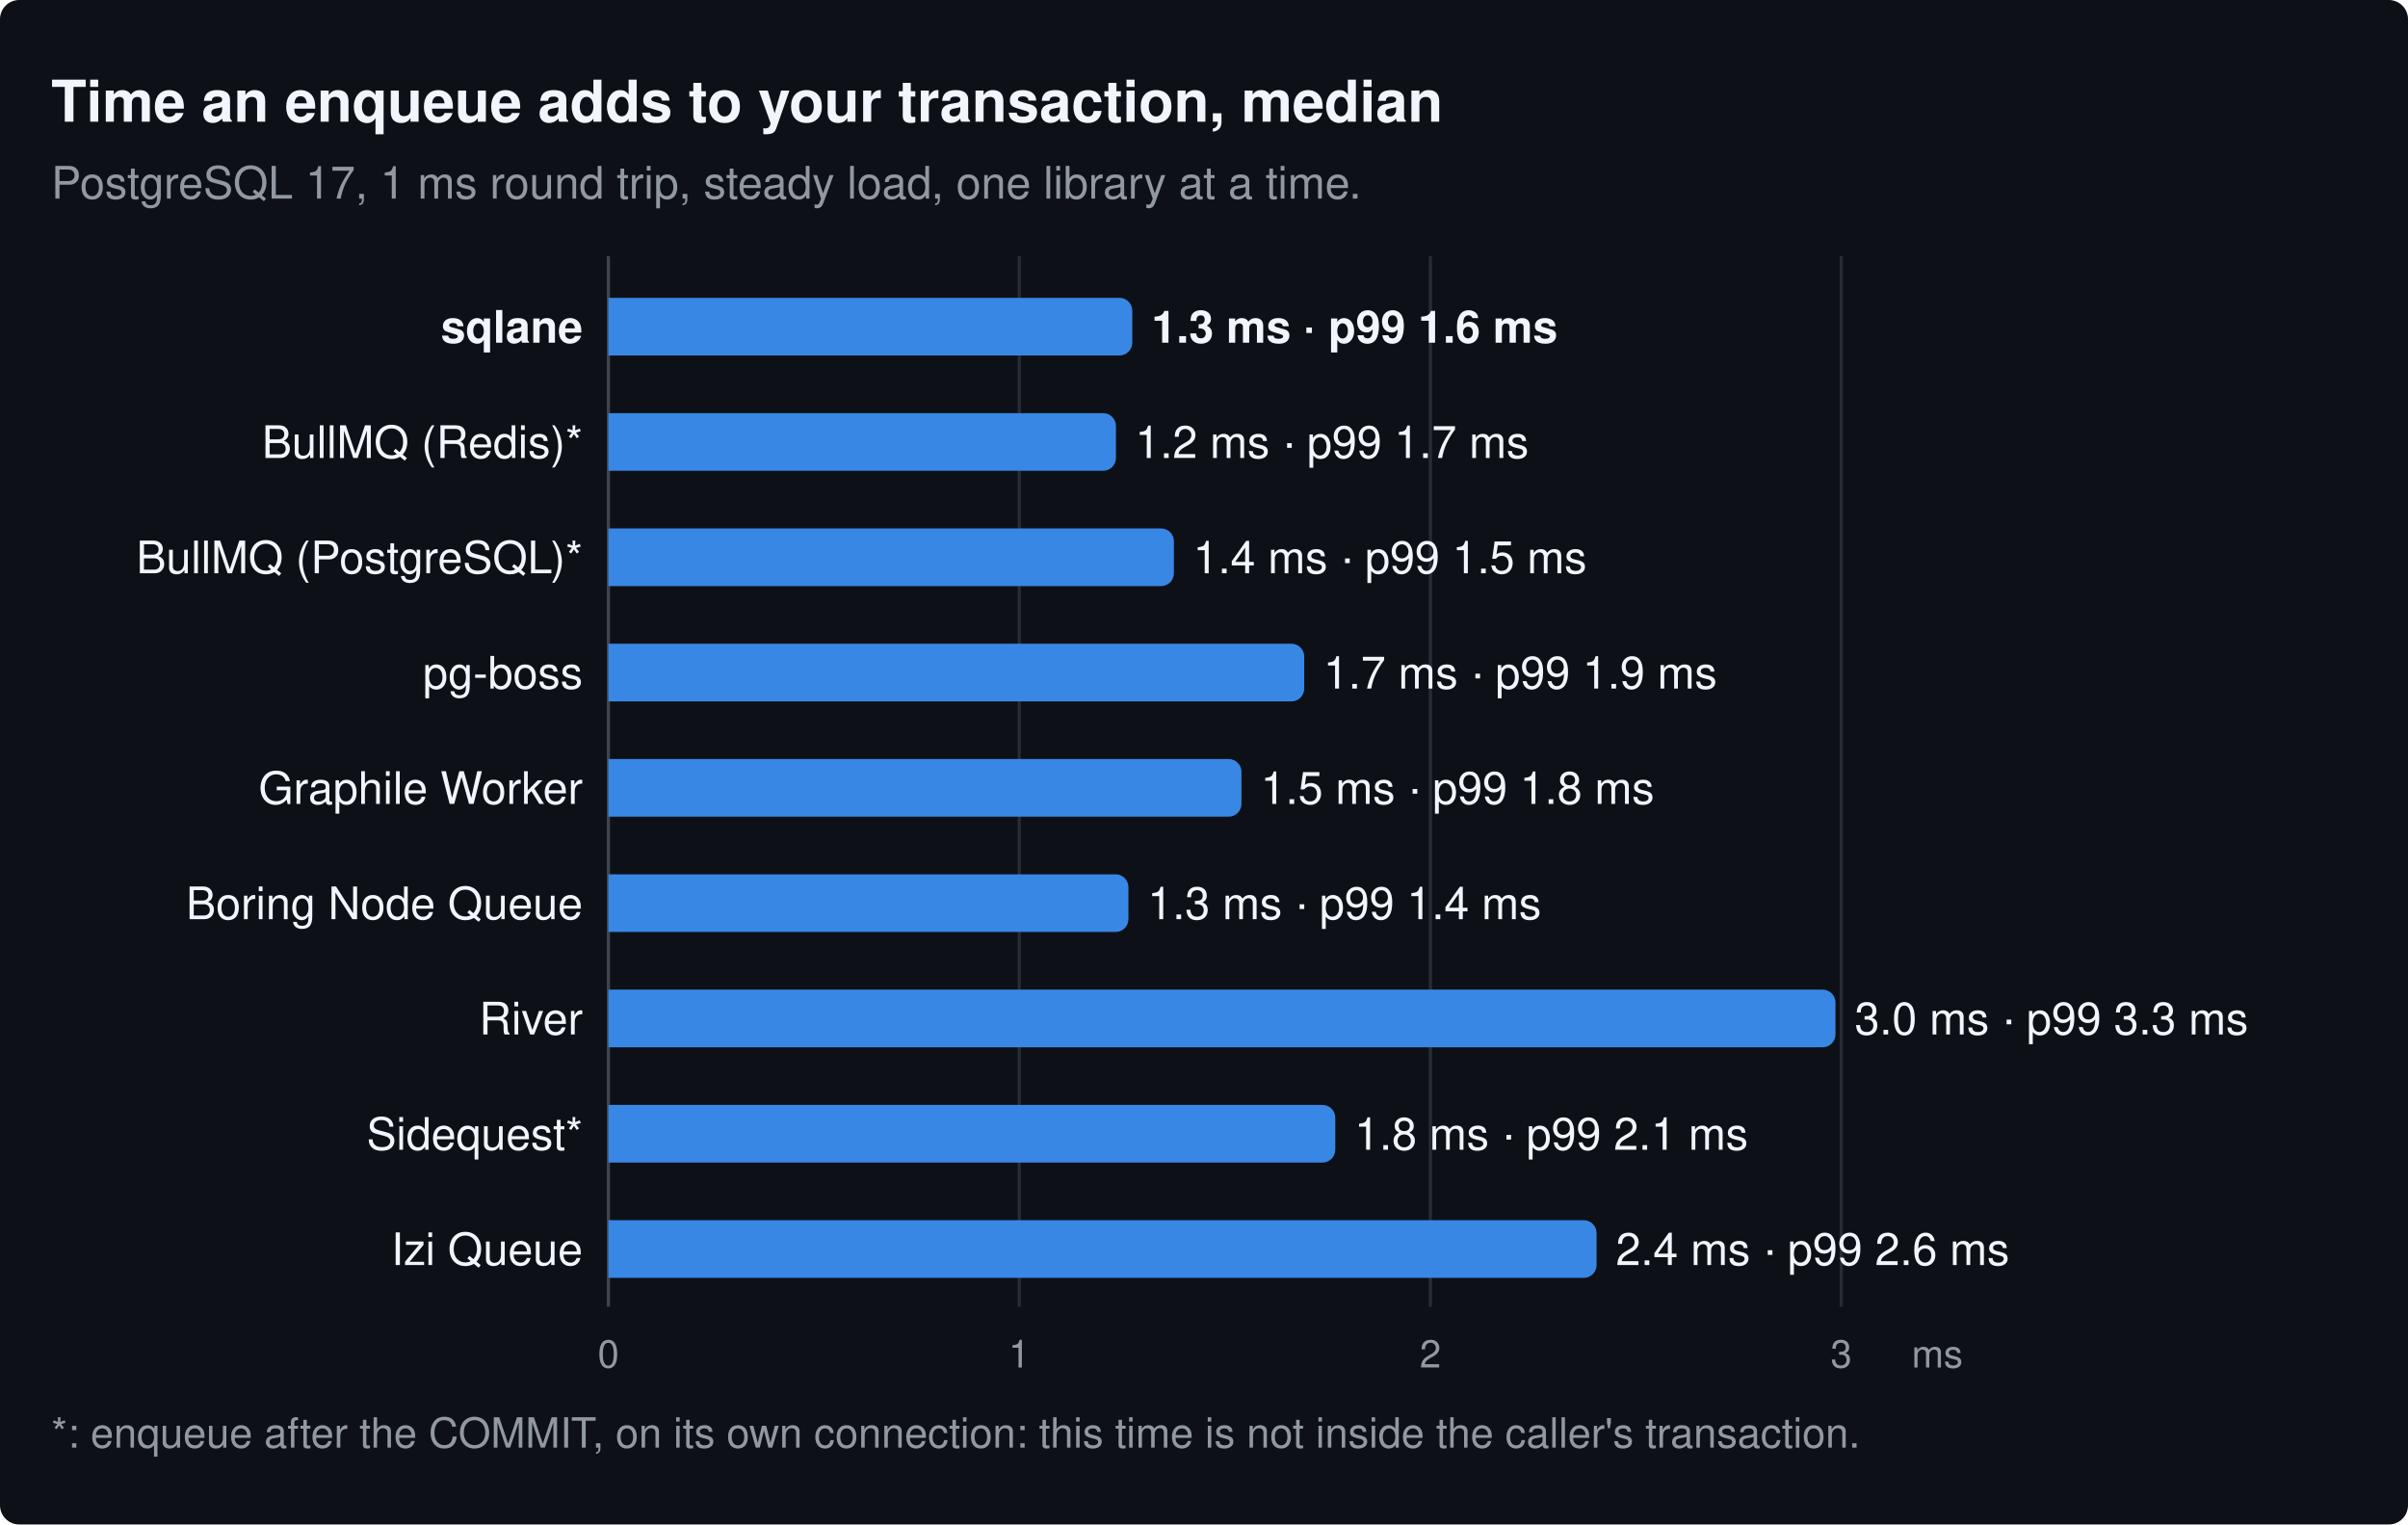
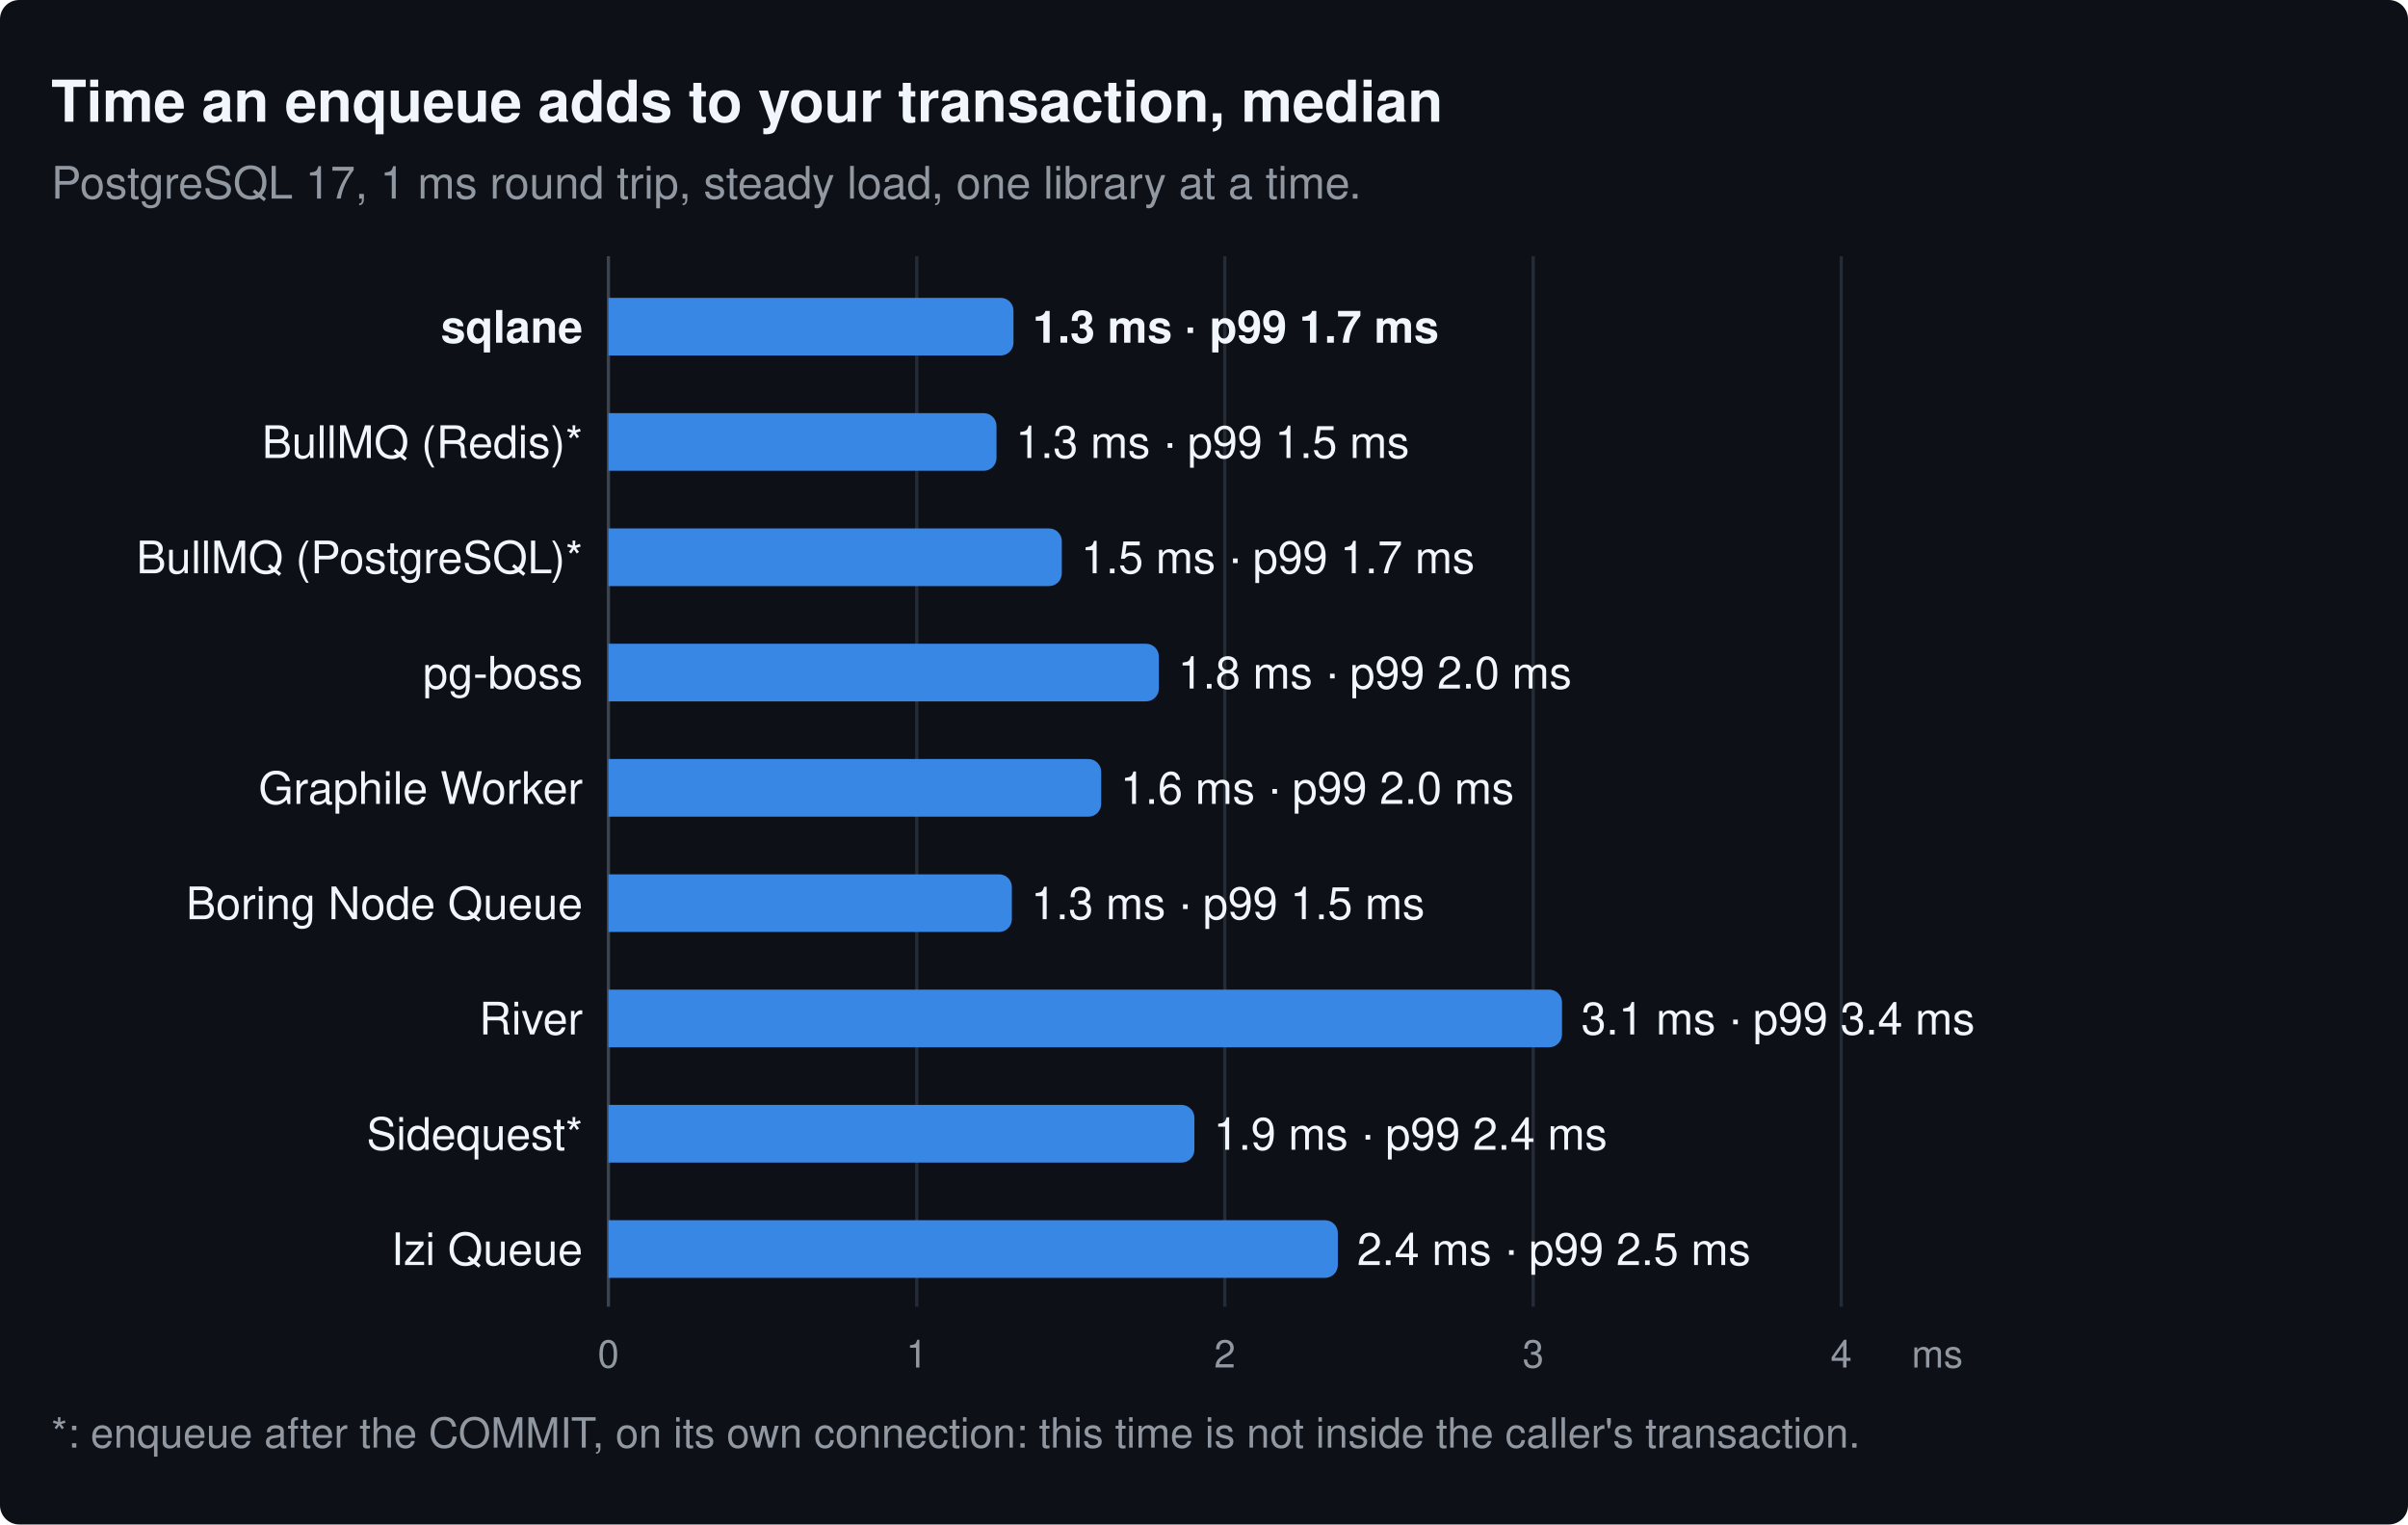
<svg xmlns="http://www.w3.org/2000/svg" width="752" height="476" viewBox="0 0 752 476" font-family="-apple-system, BlinkMacSystemFont, 'Segoe UI', Helvetica, Arial, sans-serif" role="img" aria-label="Time an enqueue adds to your transaction, median">
  <rect width="752" height="476" rx="6" fill="#0d1117" />
  <g transform="translate(16 16)">
    <text x="0" y="22" font-size="18" font-weight="600" fill="#f0f6fc">Time an enqueue adds to your transaction, median</text>
    <text x="0" y="46" font-size="14" fill="#9198a1">PostgreSQL 17, 1 ms round trip, steady load, one library at a time.</text>
    <line x1="174.0" y1="64" x2="174.0" y2="392" stroke="#3d444d" />
    <text x="174.0" y="411" font-size="12" fill="#9198a1" text-anchor="middle">0</text>
-     <line x1="302.3" y1="64" x2="302.3" y2="392" stroke="#262c36" />
-     <text x="302.3" y="411" font-size="12" fill="#9198a1" text-anchor="middle">1</text>
-     <line x1="430.7" y1="64" x2="430.7" y2="392" stroke="#262c36" />
-     <text x="430.7" y="411" font-size="12" fill="#9198a1" text-anchor="middle">2</text>
+     <line x1="270.3" y1="64" x2="270.3" y2="392" stroke="#262c36" />
+     <text x="270.3" y="411" font-size="12" fill="#9198a1" text-anchor="middle">1</text>
+     <line x1="366.5" y1="64" x2="366.5" y2="392" stroke="#262c36" />
+     <text x="366.5" y="411" font-size="12" fill="#9198a1" text-anchor="middle">2</text>
+     <line x1="462.8" y1="64" x2="462.8" y2="392" stroke="#262c36" />
+     <text x="462.8" y="411" font-size="12" fill="#9198a1" text-anchor="middle">3</text>
    <line x1="559.0" y1="64" x2="559.0" y2="392" stroke="#262c36" />
-     <text x="559.0" y="411" font-size="12" fill="#9198a1" text-anchor="middle">3</text>
+     <text x="559.0" y="411" font-size="12" fill="#9198a1" text-anchor="middle">4</text>
    <text x="581" y="411" font-size="12" fill="#9198a1">ms</text>
    <text x="0" y="436" font-size="13" fill="#9198a1">*: enqueue after the COMMIT, on its own connection: this time is not inside the caller's transaction.</text>
    <text x="166" y="91" font-size="14" fill="#f0f6fc" text-anchor="end" font-weight="600">sqlane</text>
-     <path d="M174,77H333.6A4,4 0 0 1 337.6,81V91A4,4 0 0 1 333.6,95H174Z" fill="#3987e5" />
-     <text x="343.6" y="91" font-size="14" fill="#f0f6fc" font-weight="600">1.3 ms · p99 1.6 ms</text>
+     <path d="M174,77H296.5A4,4 0 0 1 300.5,81V91A4,4 0 0 1 296.5,95H174Z" fill="#3987e5" />
+     <text x="306.5" y="91" font-size="14" fill="#f0f6fc" font-weight="600">1.3 ms · p99 1.7 ms</text>
    <text x="166" y="127" font-size="14" fill="#f0f6fc" text-anchor="end">BullMQ (Redis)*</text>
-     <path d="M174,113H328.5A4,4 0 0 1 332.5,117V127A4,4 0 0 1 328.5,131H174Z" fill="#3987e5" />
-     <text x="338.5" y="127" font-size="14" fill="#f0f6fc">1.2 ms · p99 1.7 ms</text>
+     <path d="M174,113H291.2A4,4 0 0 1 295.2,117V127A4,4 0 0 1 291.2,131H174Z" fill="#3987e5" />
+     <text x="301.2" y="127" font-size="14" fill="#f0f6fc">1.3 ms · p99 1.5 ms</text>
    <text x="166" y="163" font-size="14" fill="#f0f6fc" text-anchor="end">BullMQ (PostgreSQL)*</text>
-     <path d="M174,149H346.6A4,4 0 0 1 350.6,153V163A4,4 0 0 1 346.6,167H174Z" fill="#3987e5" />
-     <text x="356.6" y="163" font-size="14" fill="#f0f6fc">1.4 ms · p99 1.5 ms</text>
+     <path d="M174,149H311.6A4,4 0 0 1 315.6,153V163A4,4 0 0 1 311.6,167H174Z" fill="#3987e5" />
+     <text x="321.6" y="163" font-size="14" fill="#f0f6fc">1.5 ms · p99 1.7 ms</text>
    <text x="166" y="199" font-size="14" fill="#f0f6fc" text-anchor="end">pg-boss</text>
-     <path d="M174,185H387.3A4,4 0 0 1 391.3,189V199A4,4 0 0 1 387.3,203H174Z" fill="#3987e5" />
-     <text x="397.3" y="199" font-size="14" fill="#f0f6fc">1.7 ms · p99 1.9 ms</text>
+     <path d="M174,185H341.9A4,4 0 0 1 345.9,189V199A4,4 0 0 1 341.9,203H174Z" fill="#3987e5" />
+     <text x="351.9" y="199" font-size="14" fill="#f0f6fc">1.8 ms · p99 2.0 ms</text>
    <text x="166" y="235" font-size="14" fill="#f0f6fc" text-anchor="end">Graphile Worker</text>
-     <path d="M174,221H367.7A4,4 0 0 1 371.7,225V235A4,4 0 0 1 367.7,239H174Z" fill="#3987e5" />
-     <text x="377.7" y="235" font-size="14" fill="#f0f6fc">1.5 ms · p99 1.8 ms</text>
+     <path d="M174,221H323.9A4,4 0 0 1 327.9,225V235A4,4 0 0 1 323.9,239H174Z" fill="#3987e5" />
+     <text x="333.9" y="235" font-size="14" fill="#f0f6fc">1.6 ms · p99 2.0 ms</text>
    <text x="166" y="271" font-size="14" fill="#f0f6fc" text-anchor="end">Boring Node Queue</text>
-     <path d="M174,257H332.4A4,4 0 0 1 336.4,261V271A4,4 0 0 1 332.4,275H174Z" fill="#3987e5" />
-     <text x="342.4" y="271" font-size="14" fill="#f0f6fc">1.3 ms · p99 1.4 ms</text>
+     <path d="M174,257H296.0A4,4 0 0 1 300.0,261V271A4,4 0 0 1 296.0,275H174Z" fill="#3987e5" />
+     <text x="306.0" y="271" font-size="14" fill="#f0f6fc">1.3 ms · p99 1.5 ms</text>
    <text x="166" y="307" font-size="14" fill="#f0f6fc" text-anchor="end">River</text>
-     <path d="M174,293H553.2A4,4 0 0 1 557.2,297V307A4,4 0 0 1 553.2,311H174Z" fill="#3987e5" />
-     <text x="563.2" y="307" font-size="14" fill="#f0f6fc">3.0 ms · p99 3.3 ms</text>
+     <path d="M174,293H467.8A4,4 0 0 1 471.8,297V307A4,4 0 0 1 467.8,311H174Z" fill="#3987e5" />
+     <text x="477.8" y="307" font-size="14" fill="#f0f6fc">3.1 ms · p99 3.4 ms</text>
    <text x="166" y="343" font-size="14" fill="#f0f6fc" text-anchor="end">Sidequest*</text>
-     <path d="M174,329H397.0A4,4 0 0 1 401.0,333V343A4,4 0 0 1 397.0,347H174Z" fill="#3987e5" />
-     <text x="407.0" y="343" font-size="14" fill="#f0f6fc">1.8 ms · p99 2.1 ms</text>
+     <path d="M174,329H353.0A4,4 0 0 1 357.0,333V343A4,4 0 0 1 353.0,347H174Z" fill="#3987e5" />
+     <text x="363.0" y="343" font-size="14" fill="#f0f6fc">1.9 ms · p99 2.4 ms</text>
    <text x="166" y="379" font-size="14" fill="#f0f6fc" text-anchor="end">Izi Queue</text>
-     <path d="M174,365H478.6A4,4 0 0 1 482.6,369V379A4,4 0 0 1 478.6,383H174Z" fill="#3987e5" />
-     <text x="488.6" y="379" font-size="14" fill="#f0f6fc">2.4 ms · p99 2.6 ms</text>
+     <path d="M174,365H397.8A4,4 0 0 1 401.8,369V379A4,4 0 0 1 397.8,383H174Z" fill="#3987e5" />
+     <text x="407.8" y="379" font-size="14" fill="#f0f6fc">2.4 ms · p99 2.5 ms</text>
  </g>
</svg>
